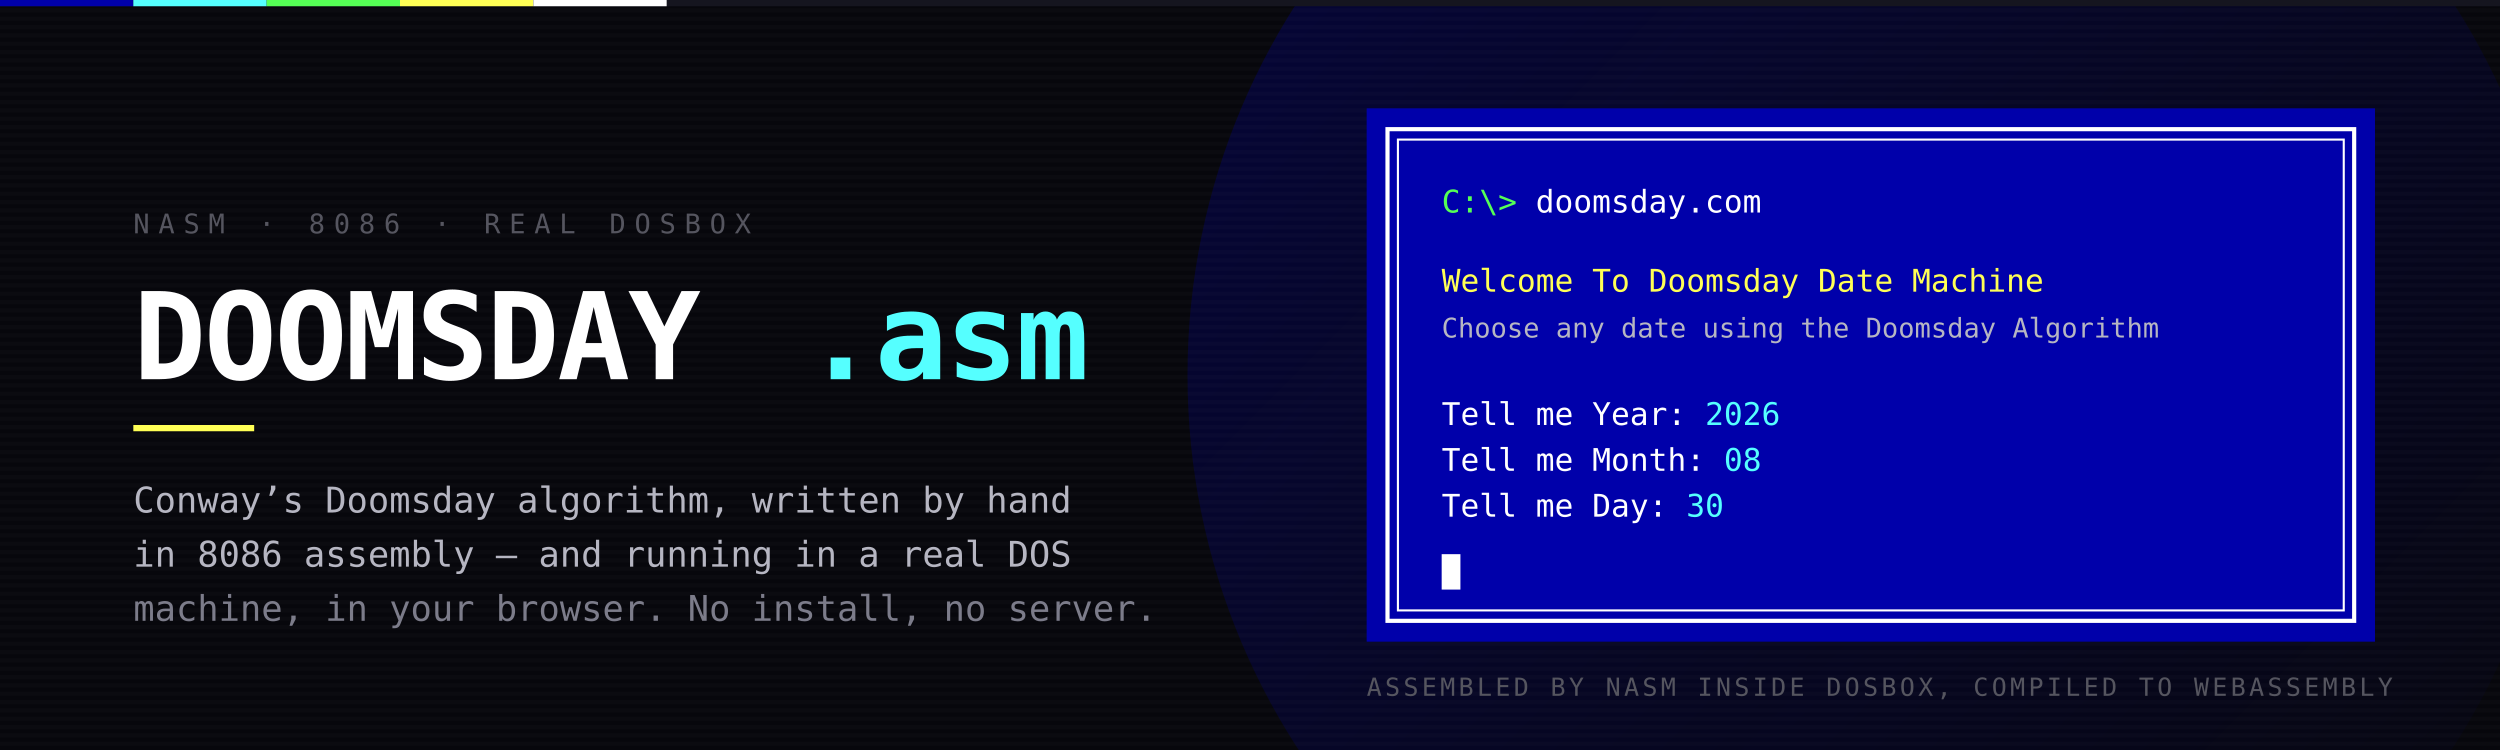
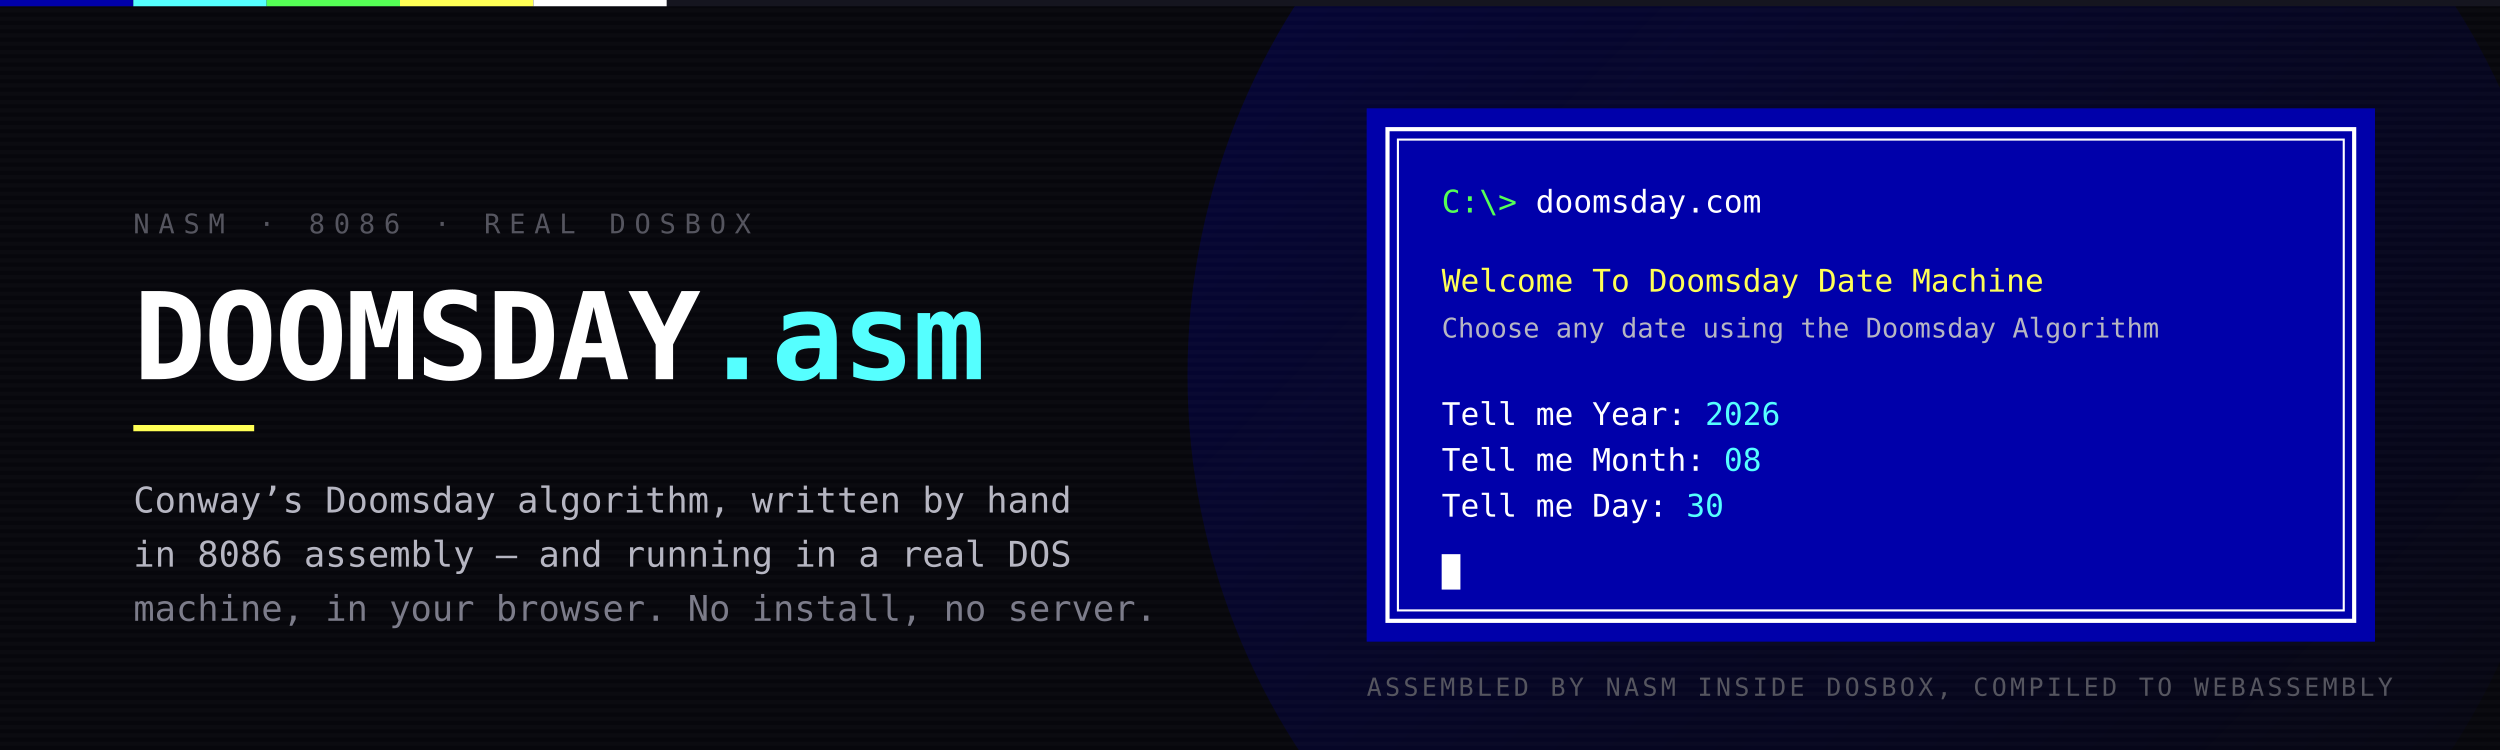
<svg xmlns="http://www.w3.org/2000/svg" viewBox="0 0 1200 360" width="1200" height="360" role="img" aria-label="Doomsday in 8086 assembly - NASM and DOSBox in the browser">
  <defs>
    <pattern id="scan" width="4" height="4" patternUnits="userSpaceOnUse">
      <rect width="4" height="2" fill="#ffffff" opacity="0.018" />
    </pattern>
    <linearGradient id="glow" x1="0" y1="0" x2="1" y2="1">
      <stop offset="0" stop-color="#0000aa" stop-opacity="0.30" />
      <stop offset="1" stop-color="#0000aa" stop-opacity="0" />
    </linearGradient>
  </defs>
  <rect width="1200" height="360" fill="#07070c" />
  <circle cx="900" cy="180" r="330" fill="url(#glow)" />
  <rect width="1200" height="360" fill="url(#scan)" />
  <g>
    <rect x="0" y="0" width="1200" height="3" fill="#15151f" />
    <rect x="0" y="0" width="64" height="3" fill="#0000aa" />
    <rect x="64" y="0" width="64" height="3" fill="#55ffff" />
    <rect x="128" y="0" width="64" height="3" fill="#55ff55" />
    <rect x="192" y="0" width="64" height="3" fill="#ffff55" />
    <rect x="256" y="0" width="64" height="3" fill="#ffffff" />
  </g>
  <g font-family="Consolas, 'DejaVu Sans Mono', Menlo, ui-monospace, monospace">
    <text x="64" y="112" font-size="13" letter-spacing="4.2" fill="#55555f">NASM · 8086 · REAL DOSBOX</text>
-     <text x="64" y="182" font-size="58" font-weight="700" fill="#ffffff" letter-spacing="-1">DOOMSDAY</text>
-     <text x="64" y="182" font-size="58" font-weight="700" fill="#55ffff" letter-spacing="-1" dx="322">.asm</text>
+     <text x="64" y="182" font-size="58" font-weight="700" letter-spacing="-1" fill="#ffffff">DOOMSDAY<tspan fill="#55ffff">.asm</tspan>
+     </text>
    <rect x="64" y="204" width="58" height="3" fill="#ffff55" />
    <text x="64" y="246" font-size="17" fill="#b6b6c2">Conway’s Doomsday algorithm, written by hand</text>
    <text x="64" y="272" font-size="17" fill="#b6b6c2">in 8086 assembly — and running in a real DOS</text>
    <text x="64" y="298" font-size="17" fill="#7c7c8a">machine, in your browser. No install, no server.</text>
    <g>
      <rect x="656" y="52" width="484" height="256" fill="#0000aa" />
      <rect x="666" y="62" width="464" height="236" fill="none" stroke="#ffffff" stroke-width="2" />
      <rect x="671" y="67" width="454" height="226" fill="none" stroke="#ffffff" stroke-width="1" />
      <g font-size="15">
        <text x="692" y="102" fill="#55ff55">C:\&gt;<tspan fill="#ffffff" dx="9">doomsday.com</tspan>
        </text>
        <text x="692" y="140" fill="#ffff55">Welcome To Doomsday Date Machine</text>
        <text x="692" y="162" fill="#b6b6c2" font-size="13">Choose any date using the Doomsday Algorithm</text>
        <text x="692" y="204" fill="#ffffff">Tell me Year:  <tspan fill="#55ffff">2026</tspan>
        </text>
        <text x="692" y="226" fill="#ffffff">Tell me Month: <tspan fill="#55ffff">08</tspan>
        </text>
        <text x="692" y="248" fill="#ffffff">Tell me Day:   <tspan fill="#55ffff">30</tspan>
        </text>
      </g>
      <rect x="692" y="266" width="9" height="17" fill="#ffffff" />
    </g>
    <text x="656" y="334" font-size="12" fill="#55555f" letter-spacing="1.6">ASSEMBLED BY NASM INSIDE DOSBOX, COMPILED TO WEBASSEMBLY</text>
  </g>
</svg>
